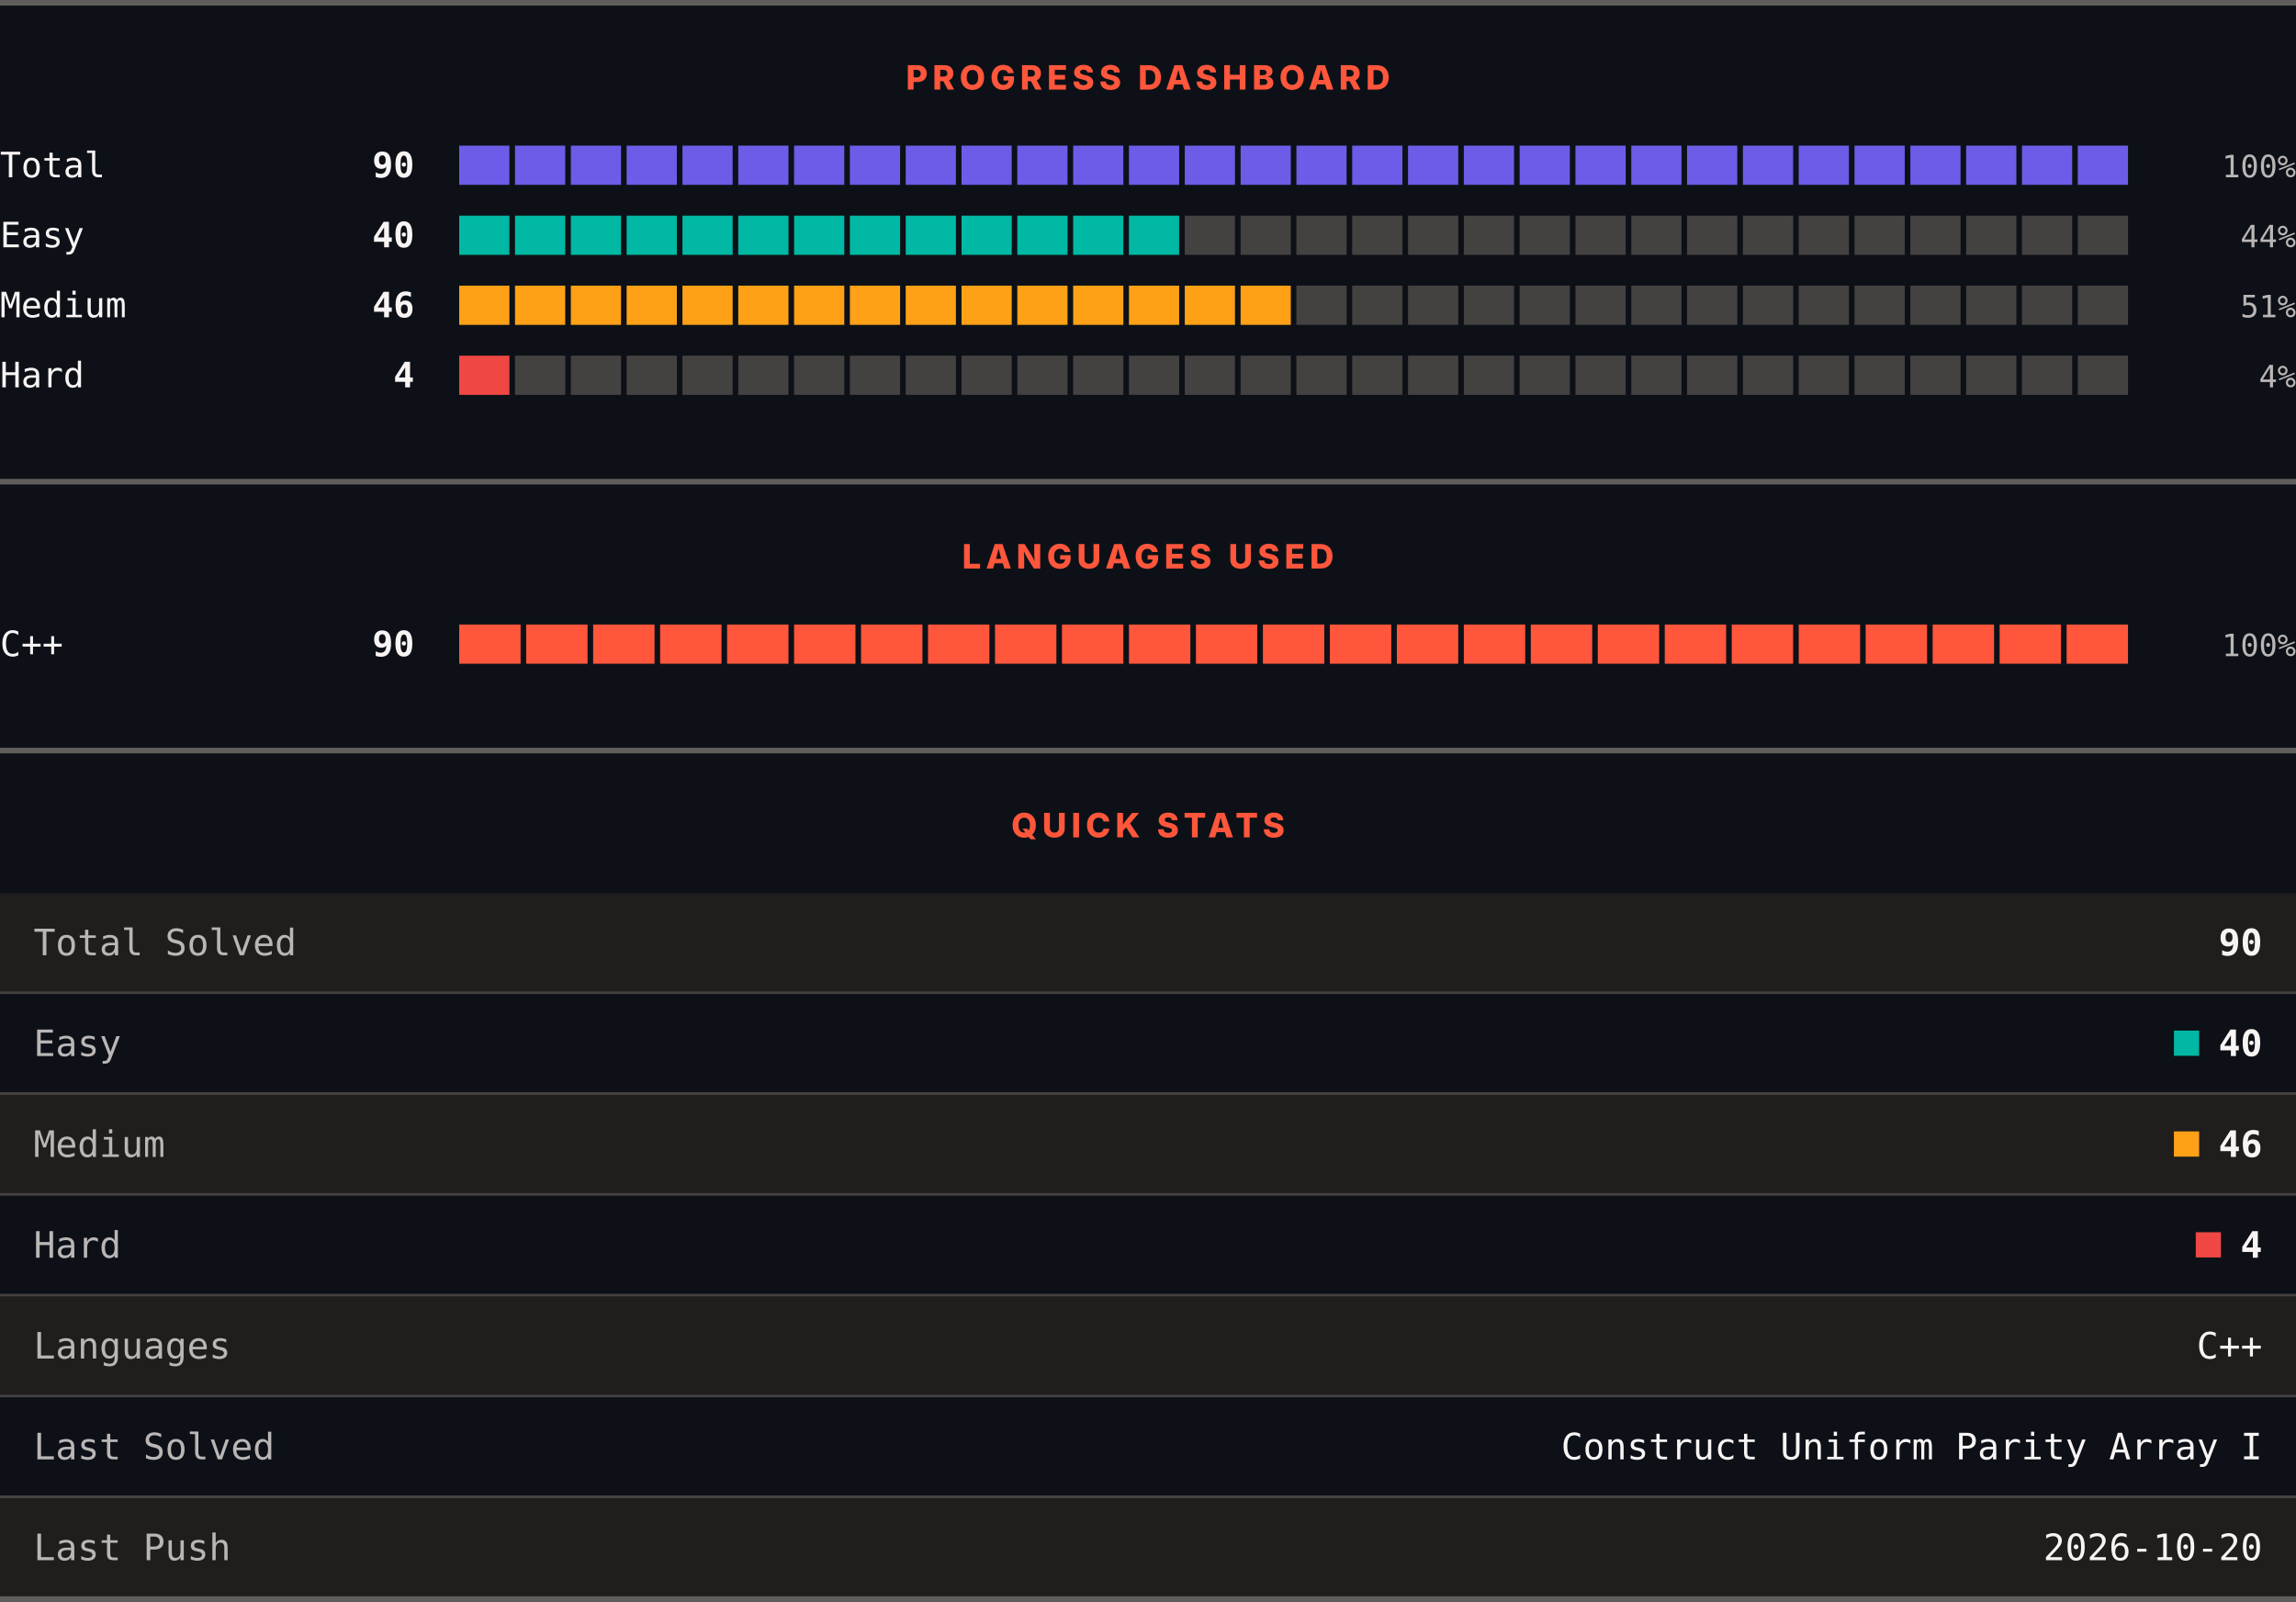
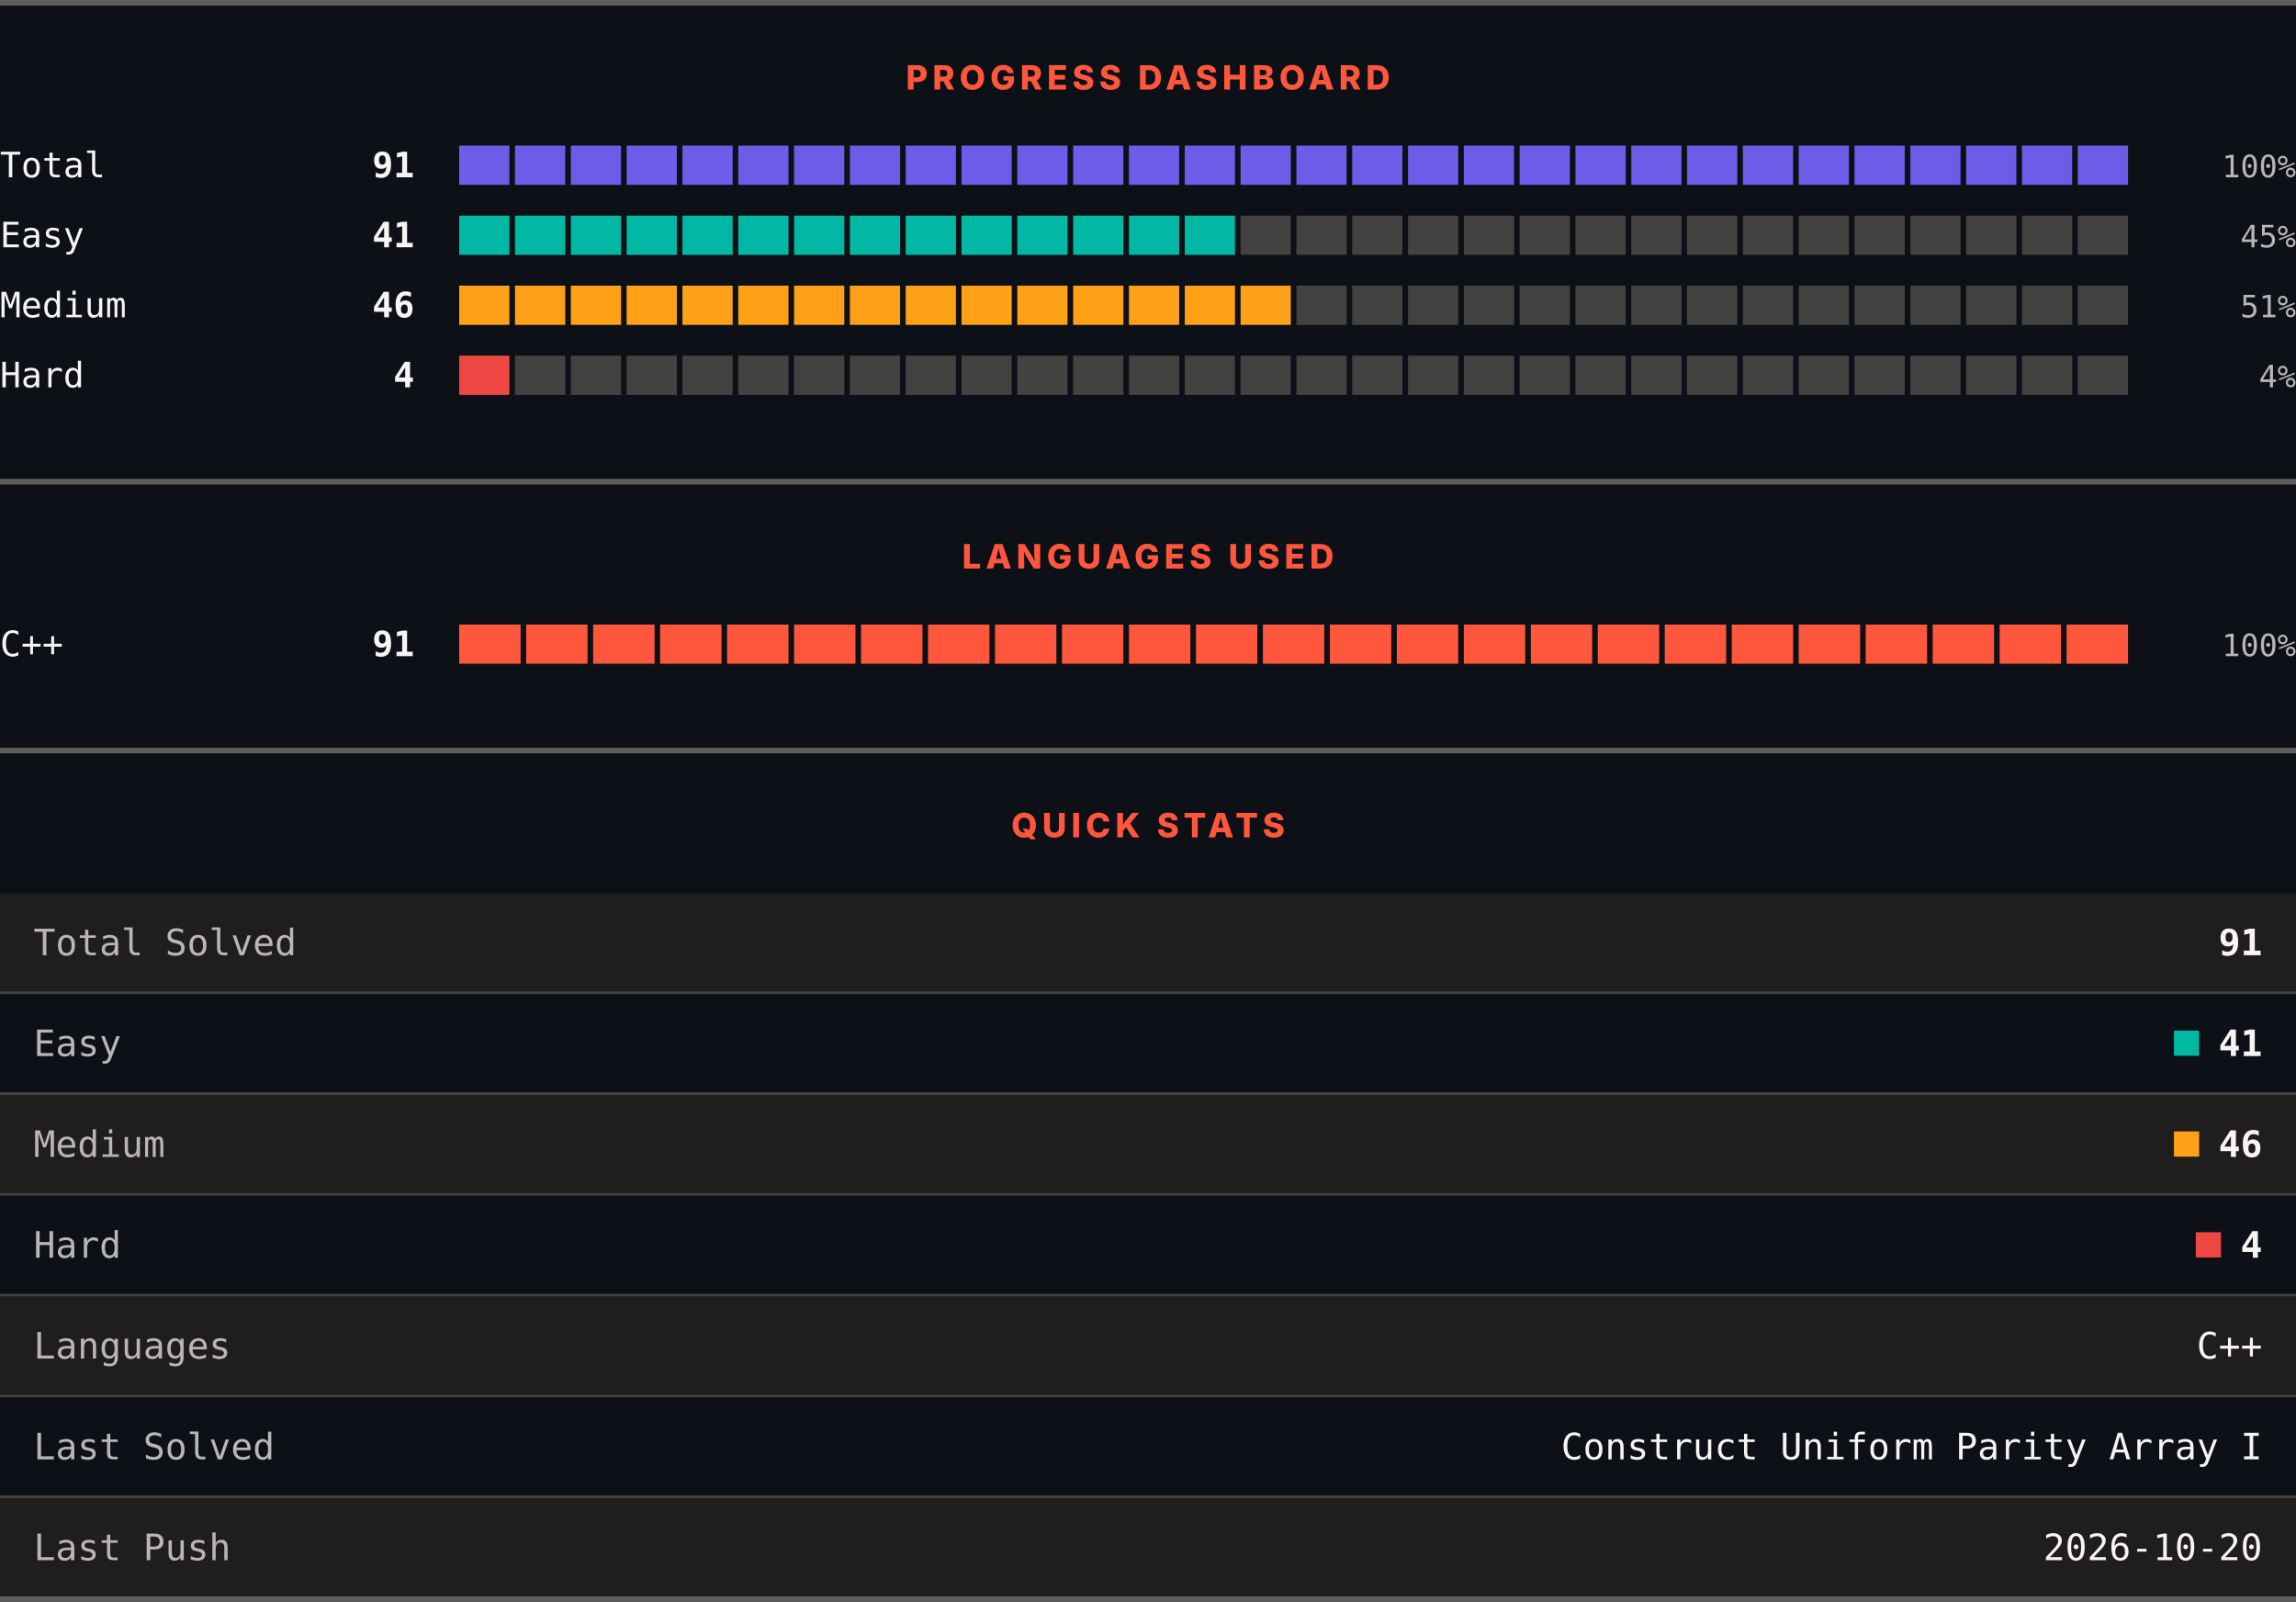
<svg xmlns="http://www.w3.org/2000/svg" width="820" height="572" viewBox="0 0 820 572" role="img" aria-label="LeetCode progress, languages and quick stats">
  <rect width="820" height="572" fill="#0d1117" />
  <rect x="0" y="0" width="820" height="2" fill="#605d5d" />
  <text x="410" y="32" text-anchor="middle" font-family="Archivo, system-ui, -apple-system, Segoe UI, sans-serif" font-size="12" font-weight="800" letter-spacing="1.68" fill="#ff563c">PROGRESS DASHBOARD</text>
  <text x="0" y="63.3" font-family="ui-monospace, SFMono-Regular, Menlo, Consolas, monospace" font-size="12.5" fill="#f8f4f4">Total</text>
-   <text x="148" y="63.3" text-anchor="end" font-family="ui-monospace, SFMono-Regular, Menlo, Consolas, monospace" font-size="12.5" font-weight="700" fill="#f8f4f4">90</text>
+   <text x="148" y="63.3" text-anchor="end" font-family="ui-monospace, SFMono-Regular, Menlo, Consolas, monospace" font-size="12.5" font-weight="700" fill="#f8f4f4">91</text>
  <rect x="164.00" y="52" width="17.93" height="14" fill="#6c5ce7" />
  <rect x="183.93" y="52" width="17.93" height="14" fill="#6c5ce7" />
  <rect x="203.87" y="52" width="17.93" height="14" fill="#6c5ce7" />
  <rect x="223.80" y="52" width="17.93" height="14" fill="#6c5ce7" />
  <rect x="243.73" y="52" width="17.93" height="14" fill="#6c5ce7" />
  <rect x="263.67" y="52" width="17.93" height="14" fill="#6c5ce7" />
  <rect x="283.60" y="52" width="17.93" height="14" fill="#6c5ce7" />
  <rect x="303.53" y="52" width="17.93" height="14" fill="#6c5ce7" />
  <rect x="323.47" y="52" width="17.93" height="14" fill="#6c5ce7" />
  <rect x="343.40" y="52" width="17.93" height="14" fill="#6c5ce7" />
  <rect x="363.33" y="52" width="17.93" height="14" fill="#6c5ce7" />
  <rect x="383.27" y="52" width="17.93" height="14" fill="#6c5ce7" />
  <rect x="403.20" y="52" width="17.93" height="14" fill="#6c5ce7" />
  <rect x="423.13" y="52" width="17.93" height="14" fill="#6c5ce7" />
  <rect x="443.07" y="52" width="17.93" height="14" fill="#6c5ce7" />
  <rect x="463.00" y="52" width="17.93" height="14" fill="#6c5ce7" />
  <rect x="482.93" y="52" width="17.93" height="14" fill="#6c5ce7" />
  <rect x="502.87" y="52" width="17.93" height="14" fill="#6c5ce7" />
  <rect x="522.80" y="52" width="17.93" height="14" fill="#6c5ce7" />
  <rect x="542.73" y="52" width="17.93" height="14" fill="#6c5ce7" />
  <rect x="562.67" y="52" width="17.93" height="14" fill="#6c5ce7" />
  <rect x="582.60" y="52" width="17.93" height="14" fill="#6c5ce7" />
  <rect x="602.53" y="52" width="17.93" height="14" fill="#6c5ce7" />
  <rect x="622.47" y="52" width="17.93" height="14" fill="#6c5ce7" />
  <rect x="642.40" y="52" width="17.93" height="14" fill="#6c5ce7" />
  <rect x="662.33" y="52" width="17.93" height="14" fill="#6c5ce7" />
  <rect x="682.27" y="52" width="17.93" height="14" fill="#6c5ce7" />
  <rect x="702.20" y="52" width="17.93" height="14" fill="#6c5ce7" />
  <rect x="722.13" y="52" width="17.93" height="14" fill="#6c5ce7" />
  <rect x="742.07" y="52" width="17.93" height="14" fill="#6c5ce7" />
  <text x="820" y="63.3" text-anchor="end" font-family="ui-monospace, SFMono-Regular, Menlo, Consolas, monospace" font-size="11" fill="#bab6b6">100%</text>
  <text x="0" y="88.3" font-family="ui-monospace, SFMono-Regular, Menlo, Consolas, monospace" font-size="12.5" fill="#f8f4f4">Easy</text>
-   <text x="148" y="88.3" text-anchor="end" font-family="ui-monospace, SFMono-Regular, Menlo, Consolas, monospace" font-size="12.5" font-weight="700" fill="#f8f4f4">40</text>
+   <text x="148" y="88.3" text-anchor="end" font-family="ui-monospace, SFMono-Regular, Menlo, Consolas, monospace" font-size="12.5" font-weight="700" fill="#f8f4f4">41</text>
  <rect x="164.00" y="77" width="17.93" height="14" fill="#00b8a3" />
  <rect x="183.93" y="77" width="17.93" height="14" fill="#00b8a3" />
  <rect x="203.87" y="77" width="17.93" height="14" fill="#00b8a3" />
  <rect x="223.80" y="77" width="17.93" height="14" fill="#00b8a3" />
  <rect x="243.73" y="77" width="17.93" height="14" fill="#00b8a3" />
  <rect x="263.67" y="77" width="17.93" height="14" fill="#00b8a3" />
  <rect x="283.60" y="77" width="17.93" height="14" fill="#00b8a3" />
  <rect x="303.53" y="77" width="17.93" height="14" fill="#00b8a3" />
  <rect x="323.47" y="77" width="17.93" height="14" fill="#00b8a3" />
  <rect x="343.40" y="77" width="17.93" height="14" fill="#00b8a3" />
  <rect x="363.33" y="77" width="17.93" height="14" fill="#00b8a3" />
  <rect x="383.27" y="77" width="17.93" height="14" fill="#00b8a3" />
  <rect x="403.20" y="77" width="17.93" height="14" fill="#00b8a3" />
-   <rect x="423.13" y="77" width="17.93" height="14" fill="#444141" />
+   <rect x="423.13" y="77" width="17.93" height="14" fill="#00b8a3" />
  <rect x="443.07" y="77" width="17.93" height="14" fill="#444141" />
  <rect x="463.00" y="77" width="17.93" height="14" fill="#444141" />
  <rect x="482.93" y="77" width="17.93" height="14" fill="#444141" />
  <rect x="502.87" y="77" width="17.93" height="14" fill="#444141" />
  <rect x="522.80" y="77" width="17.93" height="14" fill="#444141" />
  <rect x="542.73" y="77" width="17.93" height="14" fill="#444141" />
  <rect x="562.67" y="77" width="17.93" height="14" fill="#444141" />
  <rect x="582.60" y="77" width="17.93" height="14" fill="#444141" />
  <rect x="602.53" y="77" width="17.93" height="14" fill="#444141" />
  <rect x="622.47" y="77" width="17.93" height="14" fill="#444141" />
  <rect x="642.40" y="77" width="17.93" height="14" fill="#444141" />
  <rect x="662.33" y="77" width="17.93" height="14" fill="#444141" />
  <rect x="682.27" y="77" width="17.93" height="14" fill="#444141" />
  <rect x="702.20" y="77" width="17.93" height="14" fill="#444141" />
  <rect x="722.13" y="77" width="17.93" height="14" fill="#444141" />
  <rect x="742.07" y="77" width="17.93" height="14" fill="#444141" />
-   <text x="820" y="88.3" text-anchor="end" font-family="ui-monospace, SFMono-Regular, Menlo, Consolas, monospace" font-size="11" fill="#bab6b6">44%</text>
+   <text x="820" y="88.3" text-anchor="end" font-family="ui-monospace, SFMono-Regular, Menlo, Consolas, monospace" font-size="11" fill="#bab6b6">45%</text>
  <text x="0" y="113.3" font-family="ui-monospace, SFMono-Regular, Menlo, Consolas, monospace" font-size="12.5" fill="#f8f4f4">Medium</text>
  <text x="148" y="113.3" text-anchor="end" font-family="ui-monospace, SFMono-Regular, Menlo, Consolas, monospace" font-size="12.5" font-weight="700" fill="#f8f4f4">46</text>
  <rect x="164.00" y="102" width="17.93" height="14" fill="#ffa116" />
  <rect x="183.93" y="102" width="17.93" height="14" fill="#ffa116" />
  <rect x="203.87" y="102" width="17.93" height="14" fill="#ffa116" />
  <rect x="223.80" y="102" width="17.93" height="14" fill="#ffa116" />
  <rect x="243.73" y="102" width="17.93" height="14" fill="#ffa116" />
  <rect x="263.67" y="102" width="17.93" height="14" fill="#ffa116" />
  <rect x="283.60" y="102" width="17.93" height="14" fill="#ffa116" />
  <rect x="303.53" y="102" width="17.93" height="14" fill="#ffa116" />
  <rect x="323.47" y="102" width="17.93" height="14" fill="#ffa116" />
  <rect x="343.40" y="102" width="17.93" height="14" fill="#ffa116" />
  <rect x="363.33" y="102" width="17.93" height="14" fill="#ffa116" />
  <rect x="383.27" y="102" width="17.93" height="14" fill="#ffa116" />
  <rect x="403.20" y="102" width="17.93" height="14" fill="#ffa116" />
  <rect x="423.13" y="102" width="17.93" height="14" fill="#ffa116" />
  <rect x="443.07" y="102" width="17.93" height="14" fill="#ffa116" />
  <rect x="463.00" y="102" width="17.93" height="14" fill="#444141" />
  <rect x="482.93" y="102" width="17.93" height="14" fill="#444141" />
  <rect x="502.87" y="102" width="17.93" height="14" fill="#444141" />
  <rect x="522.80" y="102" width="17.93" height="14" fill="#444141" />
  <rect x="542.73" y="102" width="17.93" height="14" fill="#444141" />
  <rect x="562.67" y="102" width="17.93" height="14" fill="#444141" />
  <rect x="582.60" y="102" width="17.93" height="14" fill="#444141" />
  <rect x="602.53" y="102" width="17.93" height="14" fill="#444141" />
  <rect x="622.47" y="102" width="17.93" height="14" fill="#444141" />
  <rect x="642.40" y="102" width="17.93" height="14" fill="#444141" />
  <rect x="662.33" y="102" width="17.93" height="14" fill="#444141" />
  <rect x="682.27" y="102" width="17.93" height="14" fill="#444141" />
  <rect x="702.20" y="102" width="17.93" height="14" fill="#444141" />
  <rect x="722.13" y="102" width="17.93" height="14" fill="#444141" />
  <rect x="742.07" y="102" width="17.93" height="14" fill="#444141" />
  <text x="820" y="113.3" text-anchor="end" font-family="ui-monospace, SFMono-Regular, Menlo, Consolas, monospace" font-size="11" fill="#bab6b6">51%</text>
  <text x="0" y="138.3" font-family="ui-monospace, SFMono-Regular, Menlo, Consolas, monospace" font-size="12.5" fill="#f8f4f4">Hard</text>
  <text x="148" y="138.3" text-anchor="end" font-family="ui-monospace, SFMono-Regular, Menlo, Consolas, monospace" font-size="12.5" font-weight="700" fill="#f8f4f4">4</text>
  <rect x="164.00" y="127" width="17.93" height="14" fill="#ef4743" />
  <rect x="183.93" y="127" width="17.93" height="14" fill="#444141" />
  <rect x="203.87" y="127" width="17.93" height="14" fill="#444141" />
  <rect x="223.80" y="127" width="17.93" height="14" fill="#444141" />
  <rect x="243.73" y="127" width="17.93" height="14" fill="#444141" />
  <rect x="263.67" y="127" width="17.93" height="14" fill="#444141" />
  <rect x="283.60" y="127" width="17.93" height="14" fill="#444141" />
  <rect x="303.53" y="127" width="17.93" height="14" fill="#444141" />
  <rect x="323.47" y="127" width="17.93" height="14" fill="#444141" />
  <rect x="343.40" y="127" width="17.93" height="14" fill="#444141" />
  <rect x="363.33" y="127" width="17.93" height="14" fill="#444141" />
  <rect x="383.27" y="127" width="17.93" height="14" fill="#444141" />
  <rect x="403.20" y="127" width="17.93" height="14" fill="#444141" />
  <rect x="423.13" y="127" width="17.93" height="14" fill="#444141" />
  <rect x="443.07" y="127" width="17.93" height="14" fill="#444141" />
  <rect x="463.00" y="127" width="17.93" height="14" fill="#444141" />
  <rect x="482.93" y="127" width="17.93" height="14" fill="#444141" />
  <rect x="502.87" y="127" width="17.93" height="14" fill="#444141" />
  <rect x="522.80" y="127" width="17.93" height="14" fill="#444141" />
  <rect x="542.73" y="127" width="17.93" height="14" fill="#444141" />
  <rect x="562.67" y="127" width="17.93" height="14" fill="#444141" />
  <rect x="582.60" y="127" width="17.93" height="14" fill="#444141" />
  <rect x="602.53" y="127" width="17.93" height="14" fill="#444141" />
  <rect x="622.47" y="127" width="17.93" height="14" fill="#444141" />
  <rect x="642.40" y="127" width="17.93" height="14" fill="#444141" />
  <rect x="662.33" y="127" width="17.93" height="14" fill="#444141" />
  <rect x="682.27" y="127" width="17.93" height="14" fill="#444141" />
  <rect x="702.20" y="127" width="17.93" height="14" fill="#444141" />
  <rect x="722.13" y="127" width="17.93" height="14" fill="#444141" />
  <rect x="742.07" y="127" width="17.93" height="14" fill="#444141" />
  <text x="820" y="138.3" text-anchor="end" font-family="ui-monospace, SFMono-Regular, Menlo, Consolas, monospace" font-size="11" fill="#bab6b6">4%</text>
  <rect x="0" y="171" width="820" height="2" fill="#605d5d" />
  <text x="410" y="203" text-anchor="middle" font-family="Archivo, system-ui, -apple-system, Segoe UI, sans-serif" font-size="12" font-weight="800" letter-spacing="1.68" fill="#ff563c">LANGUAGES USED</text>
  <text x="0" y="234.3" font-family="ui-monospace, SFMono-Regular, Menlo, Consolas, monospace" font-size="12.5" fill="#f8f4f4">C++</text>
-   <text x="148" y="234.3" text-anchor="end" font-family="ui-monospace, SFMono-Regular, Menlo, Consolas, monospace" font-size="12.5" font-weight="700" fill="#f8f4f4">90</text>
+   <text x="148" y="234.3" text-anchor="end" font-family="ui-monospace, SFMono-Regular, Menlo, Consolas, monospace" font-size="12.5" font-weight="700" fill="#f8f4f4">91</text>
  <rect x="164.00" y="223" width="21.92" height="14" fill="#ff563c" />
  <rect x="187.92" y="223" width="21.92" height="14" fill="#ff563c" />
  <rect x="211.84" y="223" width="21.92" height="14" fill="#ff563c" />
  <rect x="235.76" y="223" width="21.92" height="14" fill="#ff563c" />
  <rect x="259.68" y="223" width="21.92" height="14" fill="#ff563c" />
  <rect x="283.60" y="223" width="21.92" height="14" fill="#ff563c" />
  <rect x="307.52" y="223" width="21.92" height="14" fill="#ff563c" />
  <rect x="331.44" y="223" width="21.92" height="14" fill="#ff563c" />
  <rect x="355.36" y="223" width="21.92" height="14" fill="#ff563c" />
  <rect x="379.28" y="223" width="21.92" height="14" fill="#ff563c" />
  <rect x="403.20" y="223" width="21.92" height="14" fill="#ff563c" />
  <rect x="427.12" y="223" width="21.92" height="14" fill="#ff563c" />
  <rect x="451.04" y="223" width="21.92" height="14" fill="#ff563c" />
  <rect x="474.96" y="223" width="21.92" height="14" fill="#ff563c" />
  <rect x="498.88" y="223" width="21.92" height="14" fill="#ff563c" />
  <rect x="522.80" y="223" width="21.92" height="14" fill="#ff563c" />
  <rect x="546.72" y="223" width="21.92" height="14" fill="#ff563c" />
  <rect x="570.64" y="223" width="21.92" height="14" fill="#ff563c" />
  <rect x="594.56" y="223" width="21.92" height="14" fill="#ff563c" />
  <rect x="618.48" y="223" width="21.92" height="14" fill="#ff563c" />
  <rect x="642.40" y="223" width="21.92" height="14" fill="#ff563c" />
  <rect x="666.32" y="223" width="21.92" height="14" fill="#ff563c" />
  <rect x="690.24" y="223" width="21.92" height="14" fill="#ff563c" />
  <rect x="714.16" y="223" width="21.92" height="14" fill="#ff563c" />
  <rect x="738.08" y="223" width="21.92" height="14" fill="#ff563c" />
  <text x="820" y="234.3" text-anchor="end" font-family="ui-monospace, SFMono-Regular, Menlo, Consolas, monospace" font-size="11" fill="#bab6b6">100%</text>
  <rect x="0" y="267" width="820" height="2" fill="#605d5d" />
  <text x="410" y="299" text-anchor="middle" font-family="Archivo, system-ui, -apple-system, Segoe UI, sans-serif" font-size="12" font-weight="800" letter-spacing="1.68" fill="#ff563c">QUICK STATS</text>
  <rect x="0" y="319" width="820" height="35" fill="#201e1d" />
  <text x="12" y="341.1" font-family="ui-monospace, SFMono-Regular, Menlo, Consolas, monospace" font-size="13" fill="#bab6b6">Total Solved</text>
-   <text x="808" y="341.1" text-anchor="end" font-family="ui-monospace, SFMono-Regular, Menlo, Consolas, monospace" font-size="13" font-weight="700" fill="#f8f4f4">90</text>
+   <text x="808" y="341.1" text-anchor="end" font-family="ui-monospace, SFMono-Regular, Menlo, Consolas, monospace" font-size="13" font-weight="700" fill="#f8f4f4">91</text>
  <rect x="0" y="354" width="820" height="1" fill="#444141" />
  <rect x="0" y="355" width="820" height="35" fill="#0d1117" />
  <text x="12" y="377.1" font-family="ui-monospace, SFMono-Regular, Menlo, Consolas, monospace" font-size="13" fill="#bab6b6">Easy</text>
  <rect x="776.4" y="368" width="9" height="9" fill="#00b8a3" />
-   <text x="808" y="377.1" text-anchor="end" font-family="ui-monospace, SFMono-Regular, Menlo, Consolas, monospace" font-size="13" font-weight="700" fill="#f8f4f4">40</text>
+   <text x="808" y="377.1" text-anchor="end" font-family="ui-monospace, SFMono-Regular, Menlo, Consolas, monospace" font-size="13" font-weight="700" fill="#f8f4f4">41</text>
  <rect x="0" y="390" width="820" height="1" fill="#444141" />
  <rect x="0" y="391" width="820" height="35" fill="#201e1d" />
  <text x="12" y="413.1" font-family="ui-monospace, SFMono-Regular, Menlo, Consolas, monospace" font-size="13" fill="#bab6b6">Medium</text>
  <rect x="776.4" y="404" width="9" height="9" fill="#ffa116" />
  <text x="808" y="413.1" text-anchor="end" font-family="ui-monospace, SFMono-Regular, Menlo, Consolas, monospace" font-size="13" font-weight="700" fill="#f8f4f4">46</text>
  <rect x="0" y="426" width="820" height="1" fill="#444141" />
  <rect x="0" y="427" width="820" height="35" fill="#0d1117" />
  <text x="12" y="449.1" font-family="ui-monospace, SFMono-Regular, Menlo, Consolas, monospace" font-size="13" fill="#bab6b6">Hard</text>
  <rect x="784.2" y="440" width="9" height="9" fill="#ef4743" />
  <text x="808" y="449.1" text-anchor="end" font-family="ui-monospace, SFMono-Regular, Menlo, Consolas, monospace" font-size="13" font-weight="700" fill="#f8f4f4">4</text>
  <rect x="0" y="462" width="820" height="1" fill="#444141" />
  <rect x="0" y="463" width="820" height="35" fill="#201e1d" />
  <text x="12" y="485.1" font-family="ui-monospace, SFMono-Regular, Menlo, Consolas, monospace" font-size="13" fill="#bab6b6">Languages</text>
  <text x="808" y="485.1" text-anchor="end" font-family="ui-monospace, SFMono-Regular, Menlo, Consolas, monospace" font-size="13" fill="#f8f4f4">C++</text>
  <rect x="0" y="498" width="820" height="1" fill="#444141" />
  <rect x="0" y="499" width="820" height="35" fill="#0d1117" />
  <text x="12" y="521.1" font-family="ui-monospace, SFMono-Regular, Menlo, Consolas, monospace" font-size="13" fill="#bab6b6">Last Solved</text>
  <text x="808" y="521.1" text-anchor="end" font-family="ui-monospace, SFMono-Regular, Menlo, Consolas, monospace" font-size="13" fill="#f8f4f4">Construct Uniform Parity Array I</text>
  <rect x="0" y="534" width="820" height="1" fill="#444141" />
  <rect x="0" y="535" width="820" height="35" fill="#201e1d" />
  <text x="12" y="557.1" font-family="ui-monospace, SFMono-Regular, Menlo, Consolas, monospace" font-size="13" fill="#bab6b6">Last Push</text>
  <text x="808" y="557.1" text-anchor="end" font-family="ui-monospace, SFMono-Regular, Menlo, Consolas, monospace" font-size="13" fill="#f8f4f4">2026-10-20</text>
  <rect x="0" y="570" width="820" height="2" fill="#605d5d" />
</svg>
